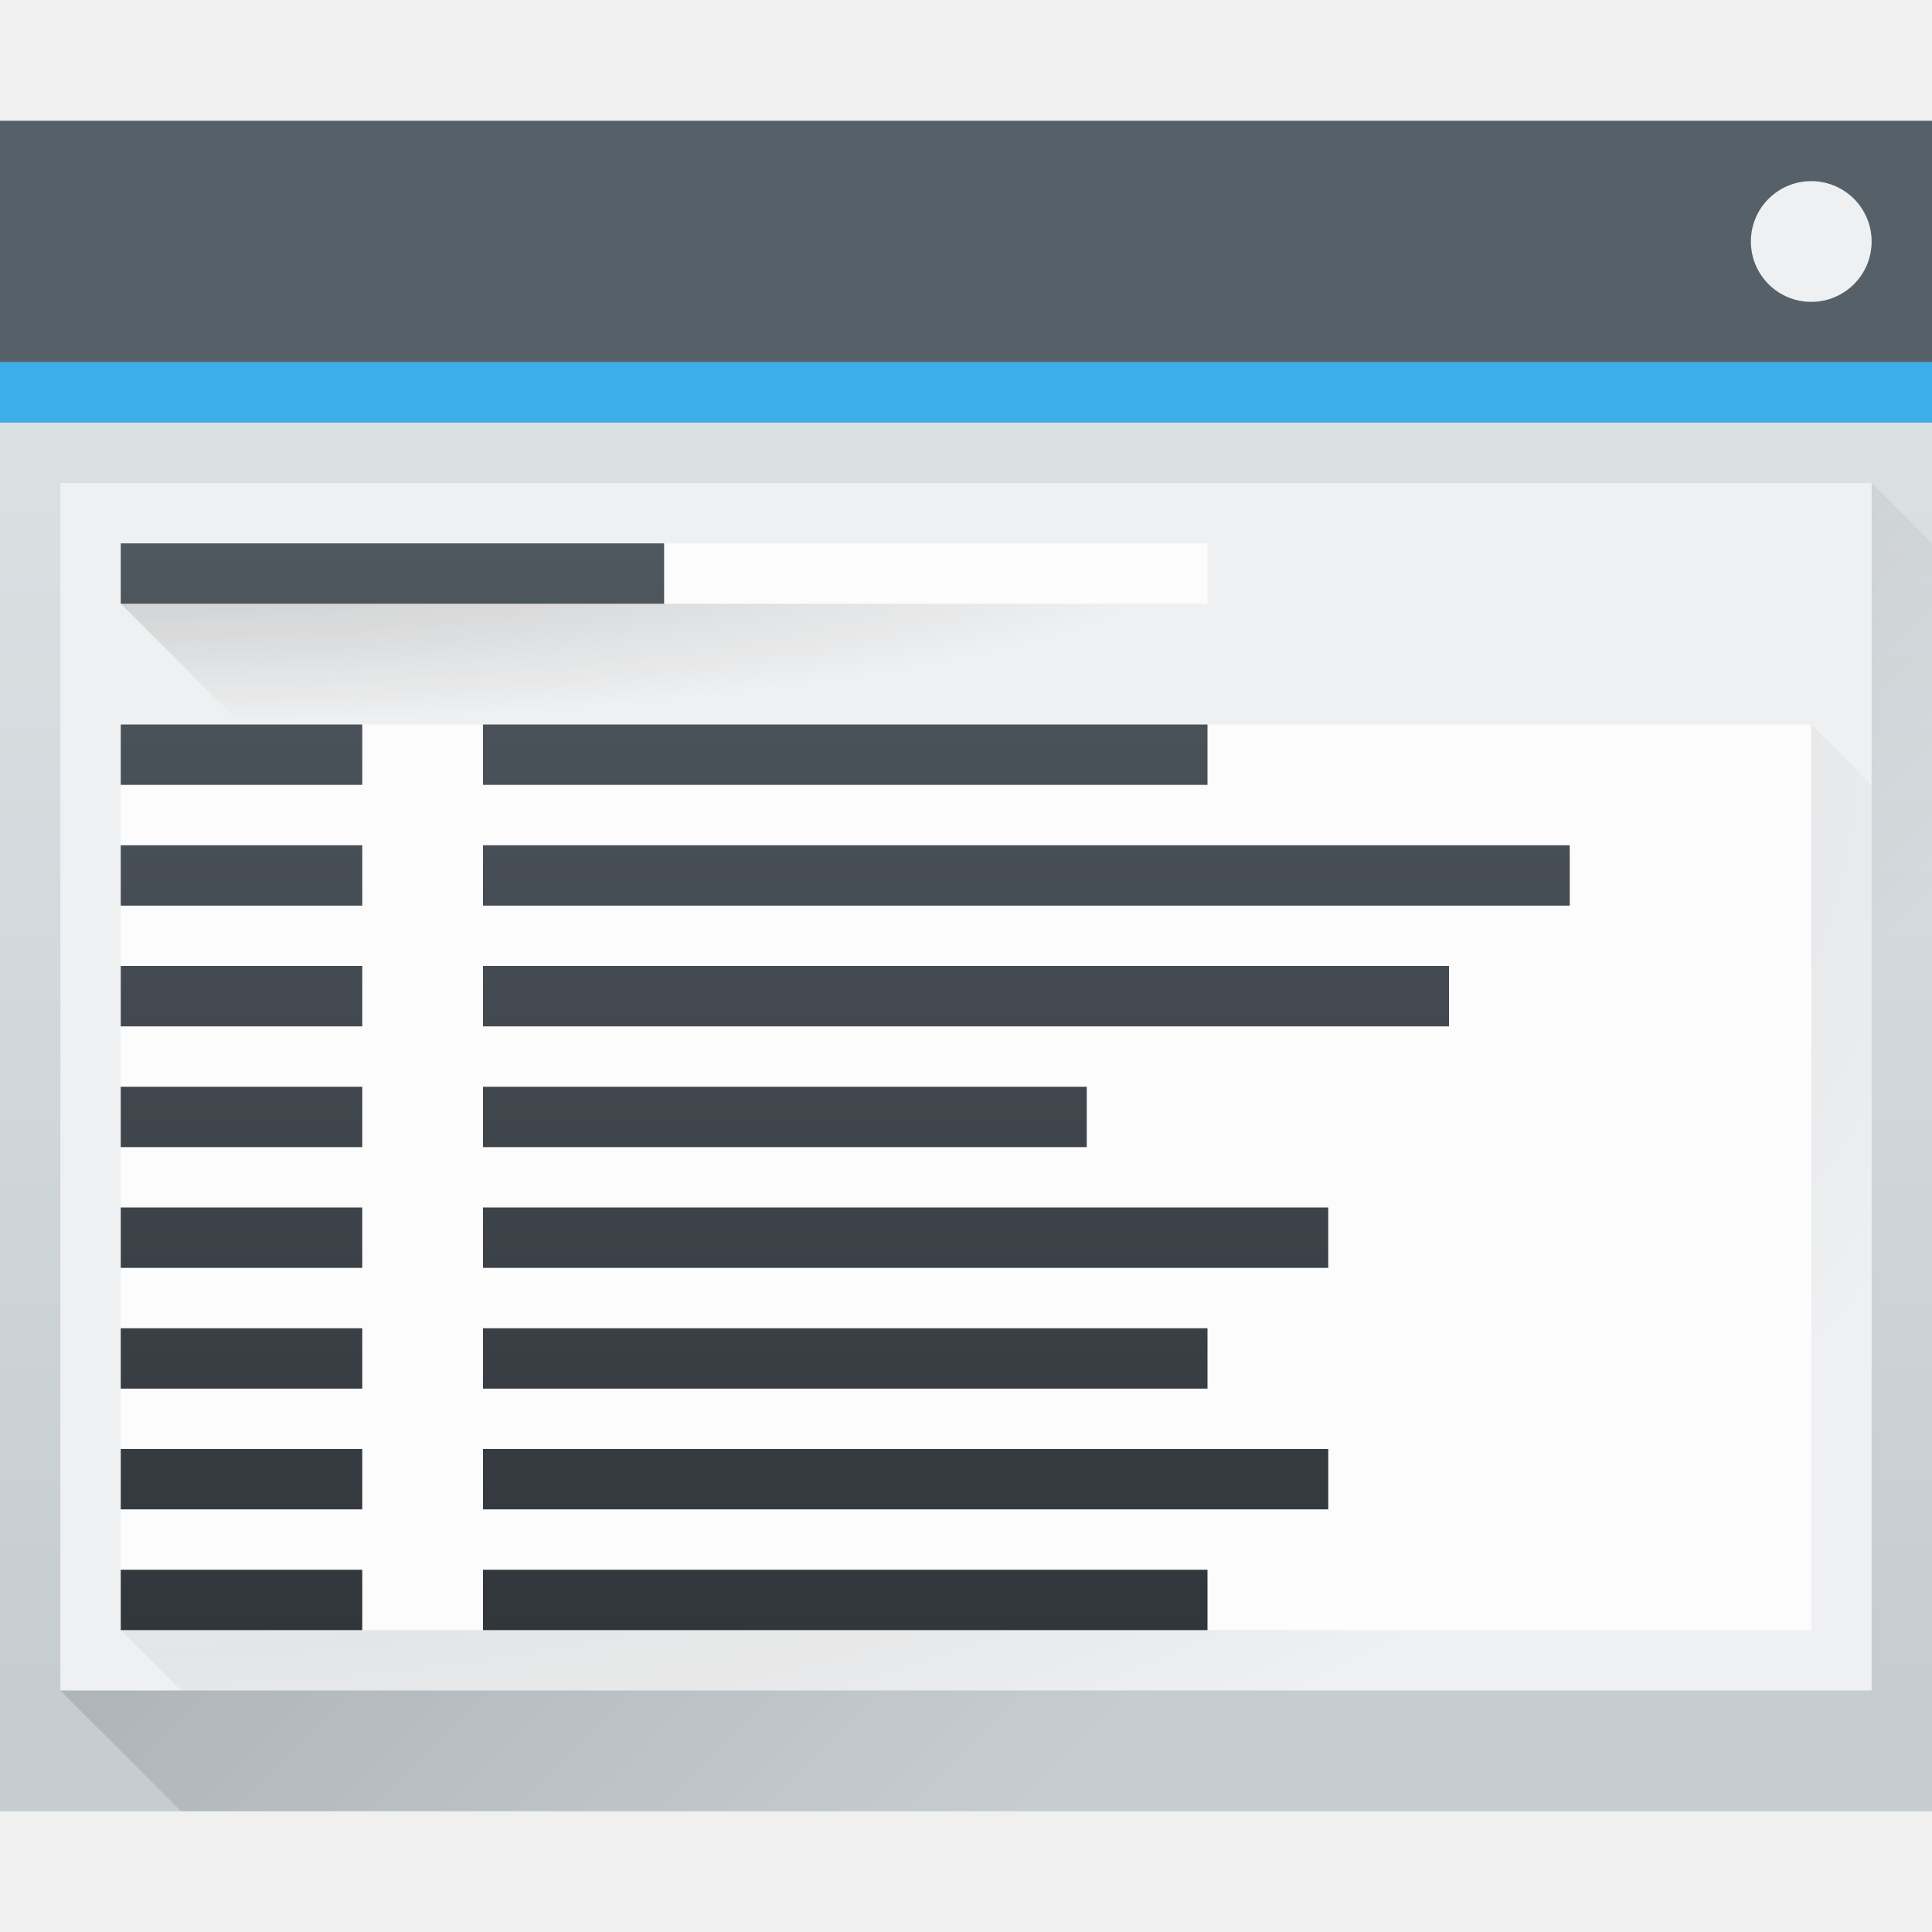
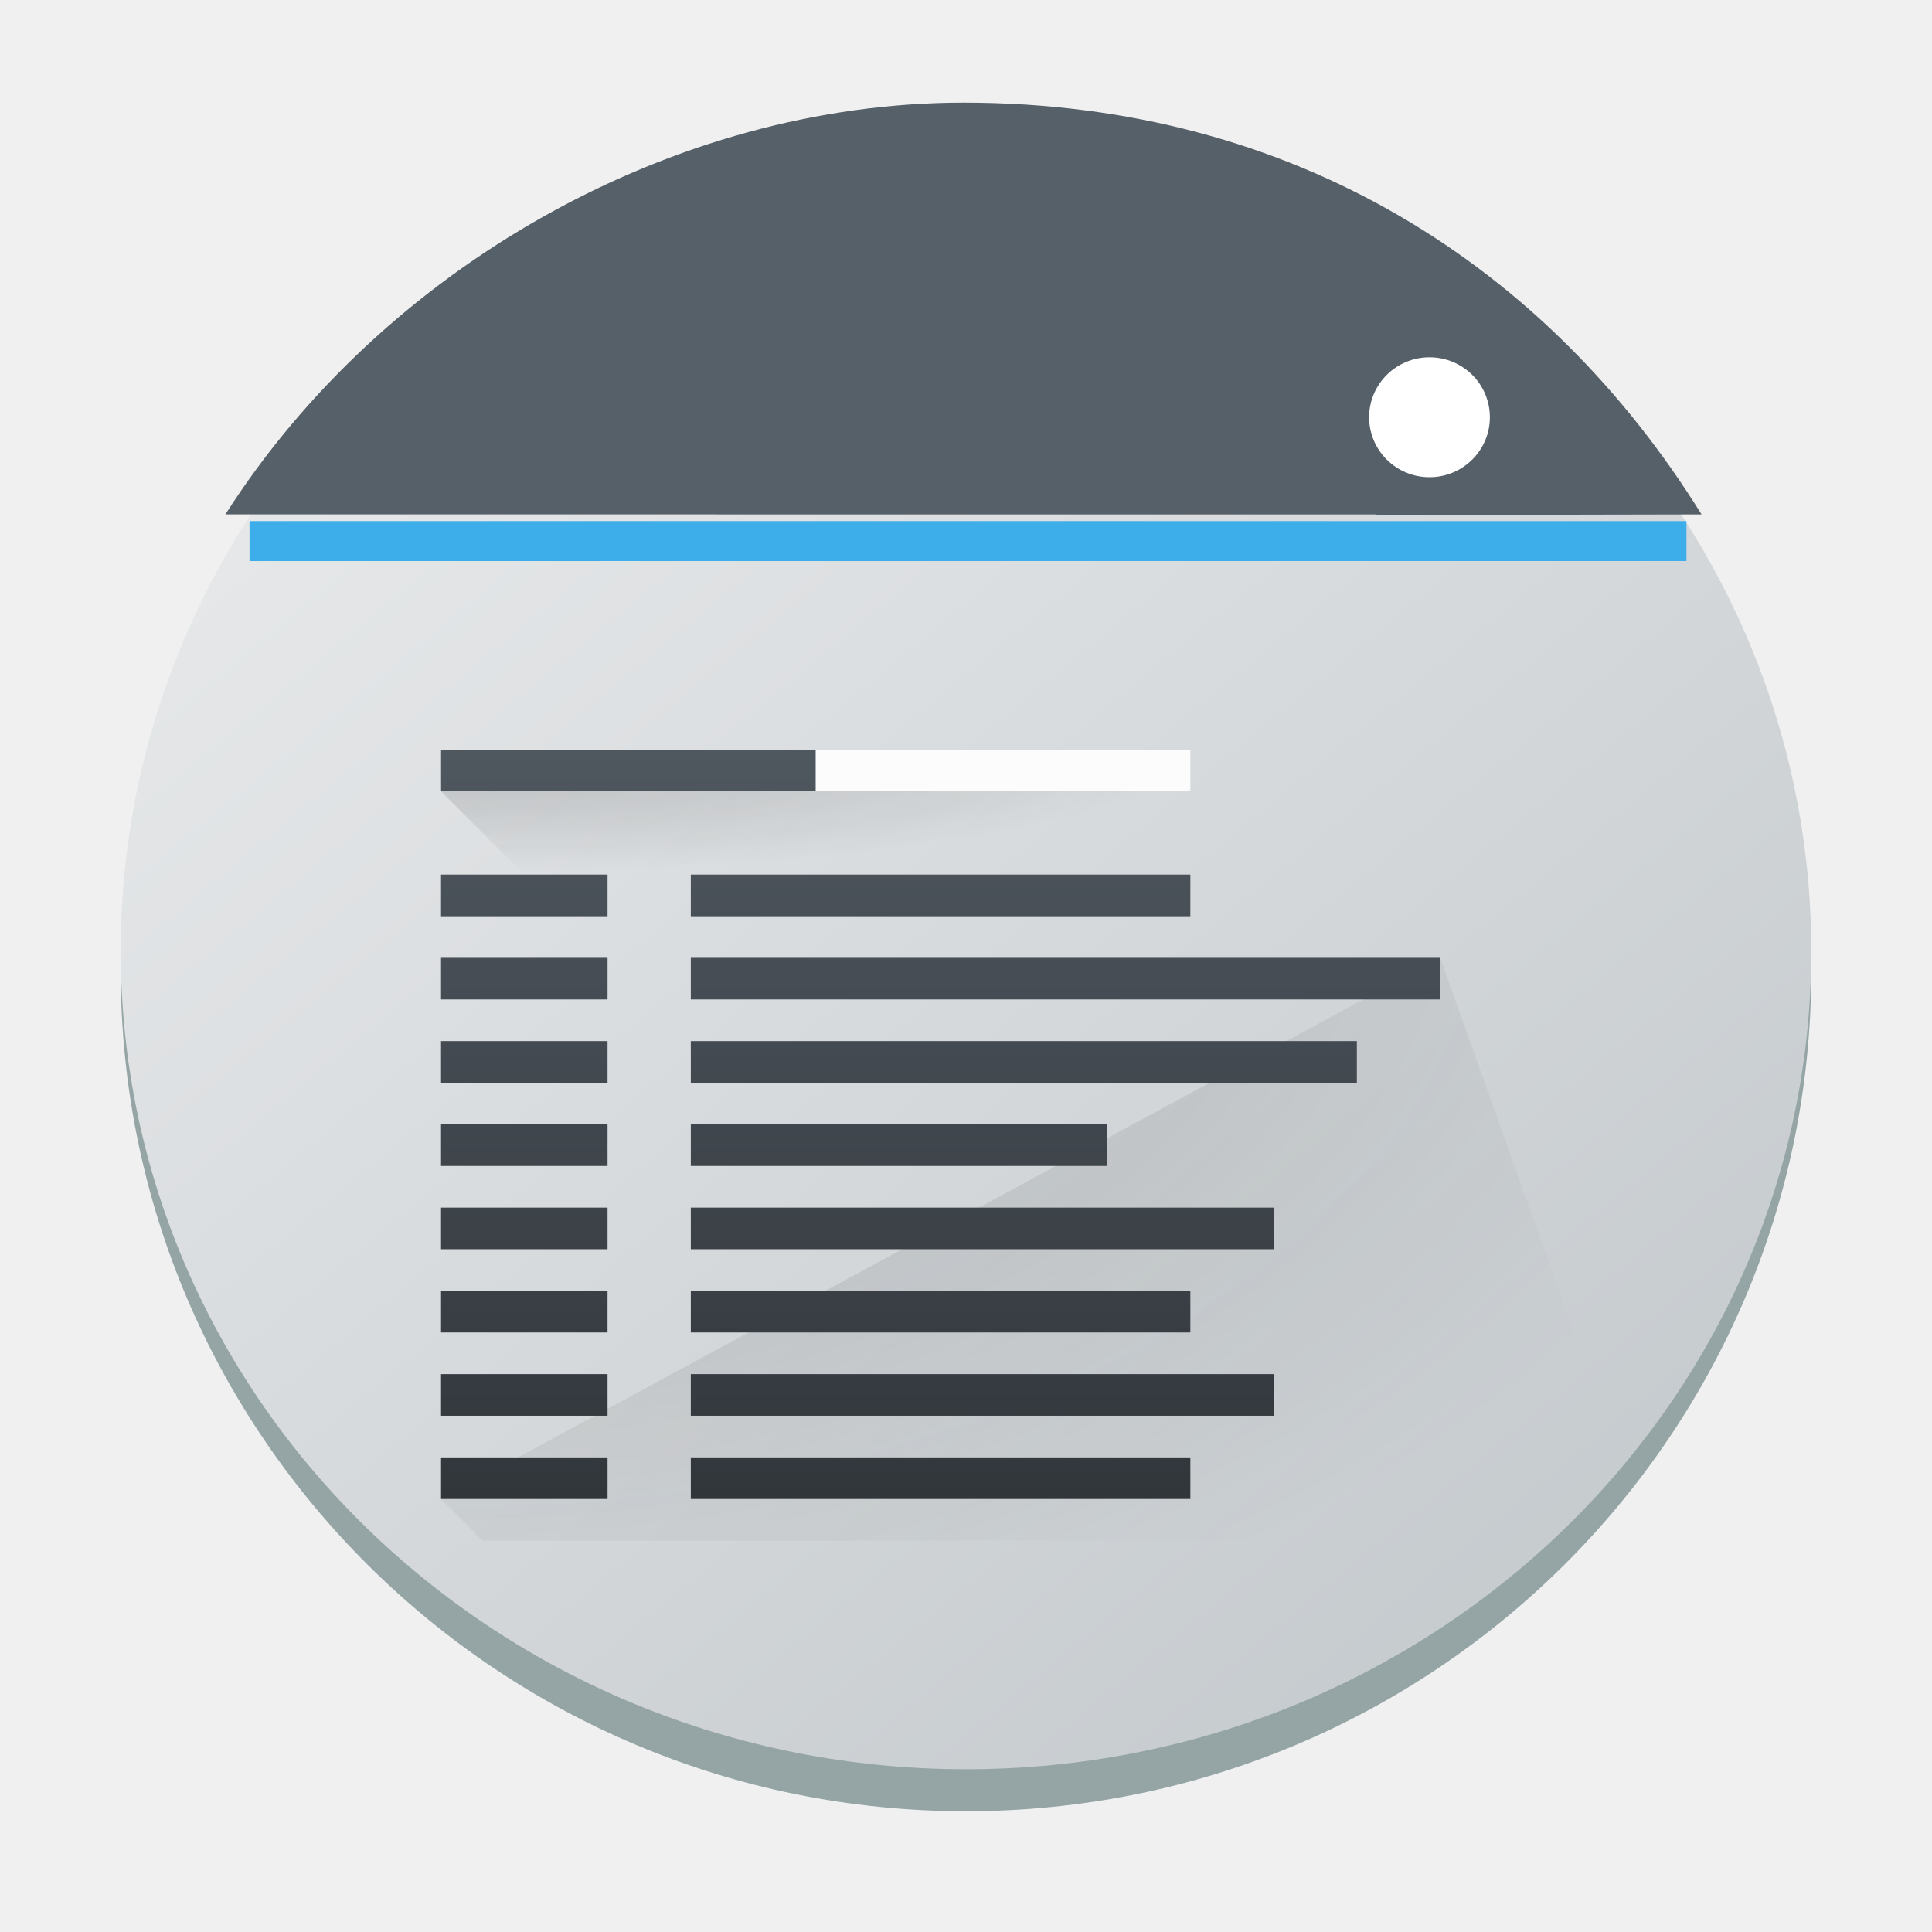
- <svg xmlns="http://www.w3.org/2000/svg" xmlns:xlink="http://www.w3.org/1999/xlink" height="32" width="32">
-   <linearGradient id="f" gradientUnits="userSpaceOnUse" x1="2" x2="2" y1="27" y2="9">
-     <stop offset="0" stop-color="#31363b" />
-     <stop offset="1" stop-color="#4f575f" />
+ <svg xmlns="http://www.w3.org/2000/svg" xmlns:xlink="http://www.w3.org/1999/xlink" height="32" width="32" version="1.1" id="svg269">
+   <defs id="defs273">
+     <linearGradient id="a-3" x1="428.816" x2="388.865" y1="547.634" y2="499.679" gradientTransform="matrix(0.6999989,0,0,0.6951132,-269.9985,-348.0026)" gradientUnits="userSpaceOnUse">
+       <stop stop-color="#bdc3c7" offset="0" id="stop2193" />
+       <stop stop-color="#eff0f1" offset="1" id="stop2195" />
+     </linearGradient>
+     <linearGradient id="f-3" gradientUnits="userSpaceOnUse" x1="5" x2="5" y1="21" y2="11">
+       <stop offset="0" stop-color="#375a7d" id="stop19" />
+       <stop offset="1" stop-color="#3b85b5" id="stop21" />
+     </linearGradient>
+     <linearGradient id="b-6" gradientUnits="userSpaceOnUse" x1="32" x2="32" y1="18" y2="0" gradientTransform="matrix(0.6,0,0,0.6,-0.4070282,-24.71278)">
+       <stop offset="0" stop-color="#54a3d8" id="stop3" />
+       <stop offset="1" stop-color="#7cbcec" id="stop5" />
+     </linearGradient>
+     <linearGradient id="c-7" gradientUnits="userSpaceOnUse" x1="32" x2="32" y1="16" y2="2" gradientTransform="matrix(0.6,0,0,0.6,-0.4070282,-24.71278)">
+       <stop offset="0" stop-color="#31363b" id="stop8" />
+       <stop offset="1" stop-color="#333c45" id="stop10" />
+     </linearGradient>
+     <linearGradient id="e-5" gradientUnits="userSpaceOnUse" x1="32" x2="32" y1="16" y2="2" gradientTransform="matrix(0.6,0,0,0.6,-0.4070282,-24.71278)">
+       <stop offset="0" stop-color="#cfd5d5" id="stop14" />
+       <stop offset="1" stop-color="#eff0f1" id="stop16" />
+     </linearGradient>
+     <radialGradient id="d-3" cx="2" cy="5.5" gradientTransform="matrix(0,0.9509983,-1.569146,0,15.93514,12.58417)" gradientUnits="userSpaceOnUse" r="14.5" xlink:href="#a" />
+     <linearGradient id="linearGradient1119">
+       <stop offset="0" stop-color="#292c2f" id="stop230-5" />
+       <stop offset="1" stop-opacity="0" id="stop232-6" />
+     </linearGradient>
+     <radialGradient id="e-2" cx="12" cy="1" gradientTransform="matrix(0,0.2177289,-1.306388,-3.4473678e-5,8.611551,9.804895)" gradientUnits="userSpaceOnUse" r="9.5" xlink:href="#a" />
+     <linearGradient id="linearGradient1124" gradientUnits="userSpaceOnUse" x1="2" x2="2" y1="27" y2="9" gradientTransform="matrix(0.7789474,0,0,0.7789474,-26.95169,-32.33168)">
+       <stop offset="0" stop-color="#31363b" id="stop225-9" />
+       <stop offset="1" stop-color="#4f575f" id="stop227-1" />
+     </linearGradient>
+     <linearGradient xlink:href="#f" id="linearGradient1131" gradientUnits="userSpaceOnUse" gradientTransform="matrix(0.6894737,0,0,0.6894737,5.926051,6.212736)" x1="2" y1="27" x2="2" y2="9" />
+   </defs>
+   <linearGradient id="f" gradientUnits="userSpaceOnUse" x1="2" x2="2" y1="27" y2="9" gradientTransform="matrix(0.7789474,0,0,0.7789474,-26.95169,-32.33168)">
+     <stop offset="0" stop-color="#31363b" id="stop225" />
+     <stop offset="1" stop-color="#4f575f" id="stop227" />
  </linearGradient>
  <linearGradient id="a">
-     <stop offset="0" stop-color="#292c2f" />
-     <stop offset="1" stop-opacity="0" />
+     <stop offset="0" stop-color="#292c2f" id="stop230" />
+     <stop offset="1" stop-opacity="0" id="stop232" />
  </linearGradient>
-   <radialGradient id="e" cx="12" cy="1" gradientTransform="matrix(0 .31579 -1.89476 -.00005 3.895 5.21)" gradientUnits="userSpaceOnUse" r="9.5" xlink:href="#a" />
-   <radialGradient id="d" cx="2" cy="5.5" gradientTransform="matrix(0 1.37931 -2.27586 0 14.517 9.241)" gradientUnits="userSpaceOnUse" r="14.5" xlink:href="#a" />
+   <radialGradient id="e" cx="12" cy="1" gradientTransform="matrix(0,0.2459838,-1.475918,-3.8947365e-5,-23.91769,-28.27336)" gradientUnits="userSpaceOnUse" r="9.5" xlink:href="#a" />
+   <radialGradient id="d" cx="2" cy="5.5" gradientTransform="matrix(0,1.07441,-1.772776,0,-15.64371,-25.13342)" gradientUnits="userSpaceOnUse" r="14.5" xlink:href="#a" />
  <linearGradient id="b" gradientTransform="matrix(.66667 0 0 .63518 -256.381 -317.28)" gradientUnits="userSpaceOnUse" x2="0" y1="543.798" y2="502.655">
-     <stop offset="0" stop-color="#c6cdd1" />
-     <stop offset="1" stop-color="#e0e5e7" />
+     <stop offset="0" stop-color="#c6cdd1" id="stop237" />
+     <stop offset="1" stop-color="#e0e5e7" id="stop239" />
  </linearGradient>
  <linearGradient id="c" gradientUnits="userSpaceOnUse" x1="7" x2="22" y1="10" y2="25">
-     <stop offset="0" />
-     <stop offset="1" stop-opacity="0" />
+     <stop offset="0" id="stop242" />
+     <stop offset="1" stop-opacity="0" id="stop244" />
  </linearGradient>
-   <path d="M0 2h32v28H0z" fill="url(#b)" />
-   <path d="M1 28L31 8l1 1v21H3z" fill="url(#c)" fill-rule="evenodd" opacity=".2" />
-   <path d="M0 2h32v4H0z" fill="#566069" />
-   <path d="M0 6h32v1H0z" fill="#3daee9" />
-   <path d="M1 8h30v20H1z" fill="#eff0f1" />
-   <rect fill="#eff0f1" height="2" rx="1" width="2" x="29" y="3" />
-   <path d="M2 27l1 1h28V13l-1-1z" fill="url(#d)" opacity=".2" />
-   <path d="M2 12h28v15H2z" fill="#fcfcfc" />
-   <path d="M2 10l2 2h16v-2l-1-1z" fill="url(#e)" opacity=".2" />
-   <path d="M2 9h18v1H2z" fill="#fcfcfc" />
-   <path d="M2 9h9v1H2zm0 17h4v1H2zm6 0h12v1H8zm-6-2h4v1H2zm6 0h14v1H8zm-6-2h4v1H2zm6 0h12v1H8zm-6-2h4v1H2zm6 0h14v1H8zm-6-2h4v1H2zm6 0h10v1H8zm-6-2h4v1H2zm6 0h16v1H8zm-6-2h4v1H2zm6 0h18v1H8zm-6-2h4v1H2zm6 0h12v1H8z" fill="url(#f)" />
+   <rect x="2" y="2.195" width="28" height="27.805" rx="14" ry="13.902" fill="#95a5a6" id="rect2220" style="stroke-width:0.698" />
+   <rect x="2" y="2.195" width="28" height="27.109" rx="14" ry="13.555" id="rect2222" style="fill:url(#a-3);stroke-width:0.698" />
+   <path d="m 15.958,1.7 c -4.808,0 -9.615,2.728 -12.225,6.82 l 19.046,2.565e-4 c 0.018,0 0.034,0.01 0.052,0.011 l 5.352,-0.011 C 25.642,4.428 21.453,1.7 15.958,1.7 Z" stroke-width="0.941" id="path32-3" style="fill:#566069;fill-opacity:1" />
+   <rect width="2" x="22.677" y="5.918" rx="1" height="1.986" id="rect25-8-7" style="stroke-width:0.066;fill:#ffffff" />
+   <rect width="23.8" x="4.133" y="8.631" rx="0" height="0.662" id="rect27-9" style="fill:#3daee9;fill-opacity:1;stroke-width:0.061" />
+   <path d="M 7.305,24.829 7.994,25.518 H 27.3 l -3.447,-9.653 v 0 z" fill="url(#d)" opacity="0.2" id="path259-2" style="fill:url(#d-3);stroke-width:0.689" />
+   <path d="m 7.305,13.107 1.379,1.379 H 19.716 V 13.107 L 19.026,12.418 Z" fill="url(#e)" opacity="0.2" id="path263-7" style="fill:url(#e-2);stroke-width:0.689" />
+   <path d="m 7.305,12.418 h 12.411 v 0.689 H 7.305 Z" fill="#fcfcfc" id="path265-0" style="stroke-width:0.689" />
+   <path d="m 7.305,12.418 h 6.205 v 0.689 H 7.305 Z m 0,11.721 h 2.758 v 0.689 H 7.305 Z m 4.137,0 h 8.274 v 0.689 H 11.442 Z M 7.305,22.76 h 2.758 v 0.689 H 7.305 Z m 4.137,0 h 9.653 v 0.689 H 11.442 Z M 7.305,21.381 h 2.758 v 0.689 H 7.305 Z m 4.137,0 h 8.274 v 0.689 H 11.442 Z M 7.305,20.002 h 2.758 v 0.689 H 7.305 Z m 4.137,0 h 9.653 v 0.689 H 11.442 Z M 7.305,18.623 h 2.758 v 0.689 H 7.305 Z m 4.137,0 h 6.895 v 0.689 H 11.442 Z M 7.305,17.244 h 2.758 v 0.689 H 7.305 Z m 4.137,0 h 11.032 v 0.689 H 11.442 Z M 7.305,15.865 h 2.758 v 0.689 H 7.305 Z m 4.137,0 h 12.411 v 0.689 H 11.442 Z M 7.305,14.486 h 2.758 V 15.176 H 7.305 Z m 4.137,0 h 8.274 V 15.176 H 11.442 Z" fill="url(#f)" id="path267-9" style="fill:url(#linearGradient1131);stroke-width:0.689" />
</svg>
